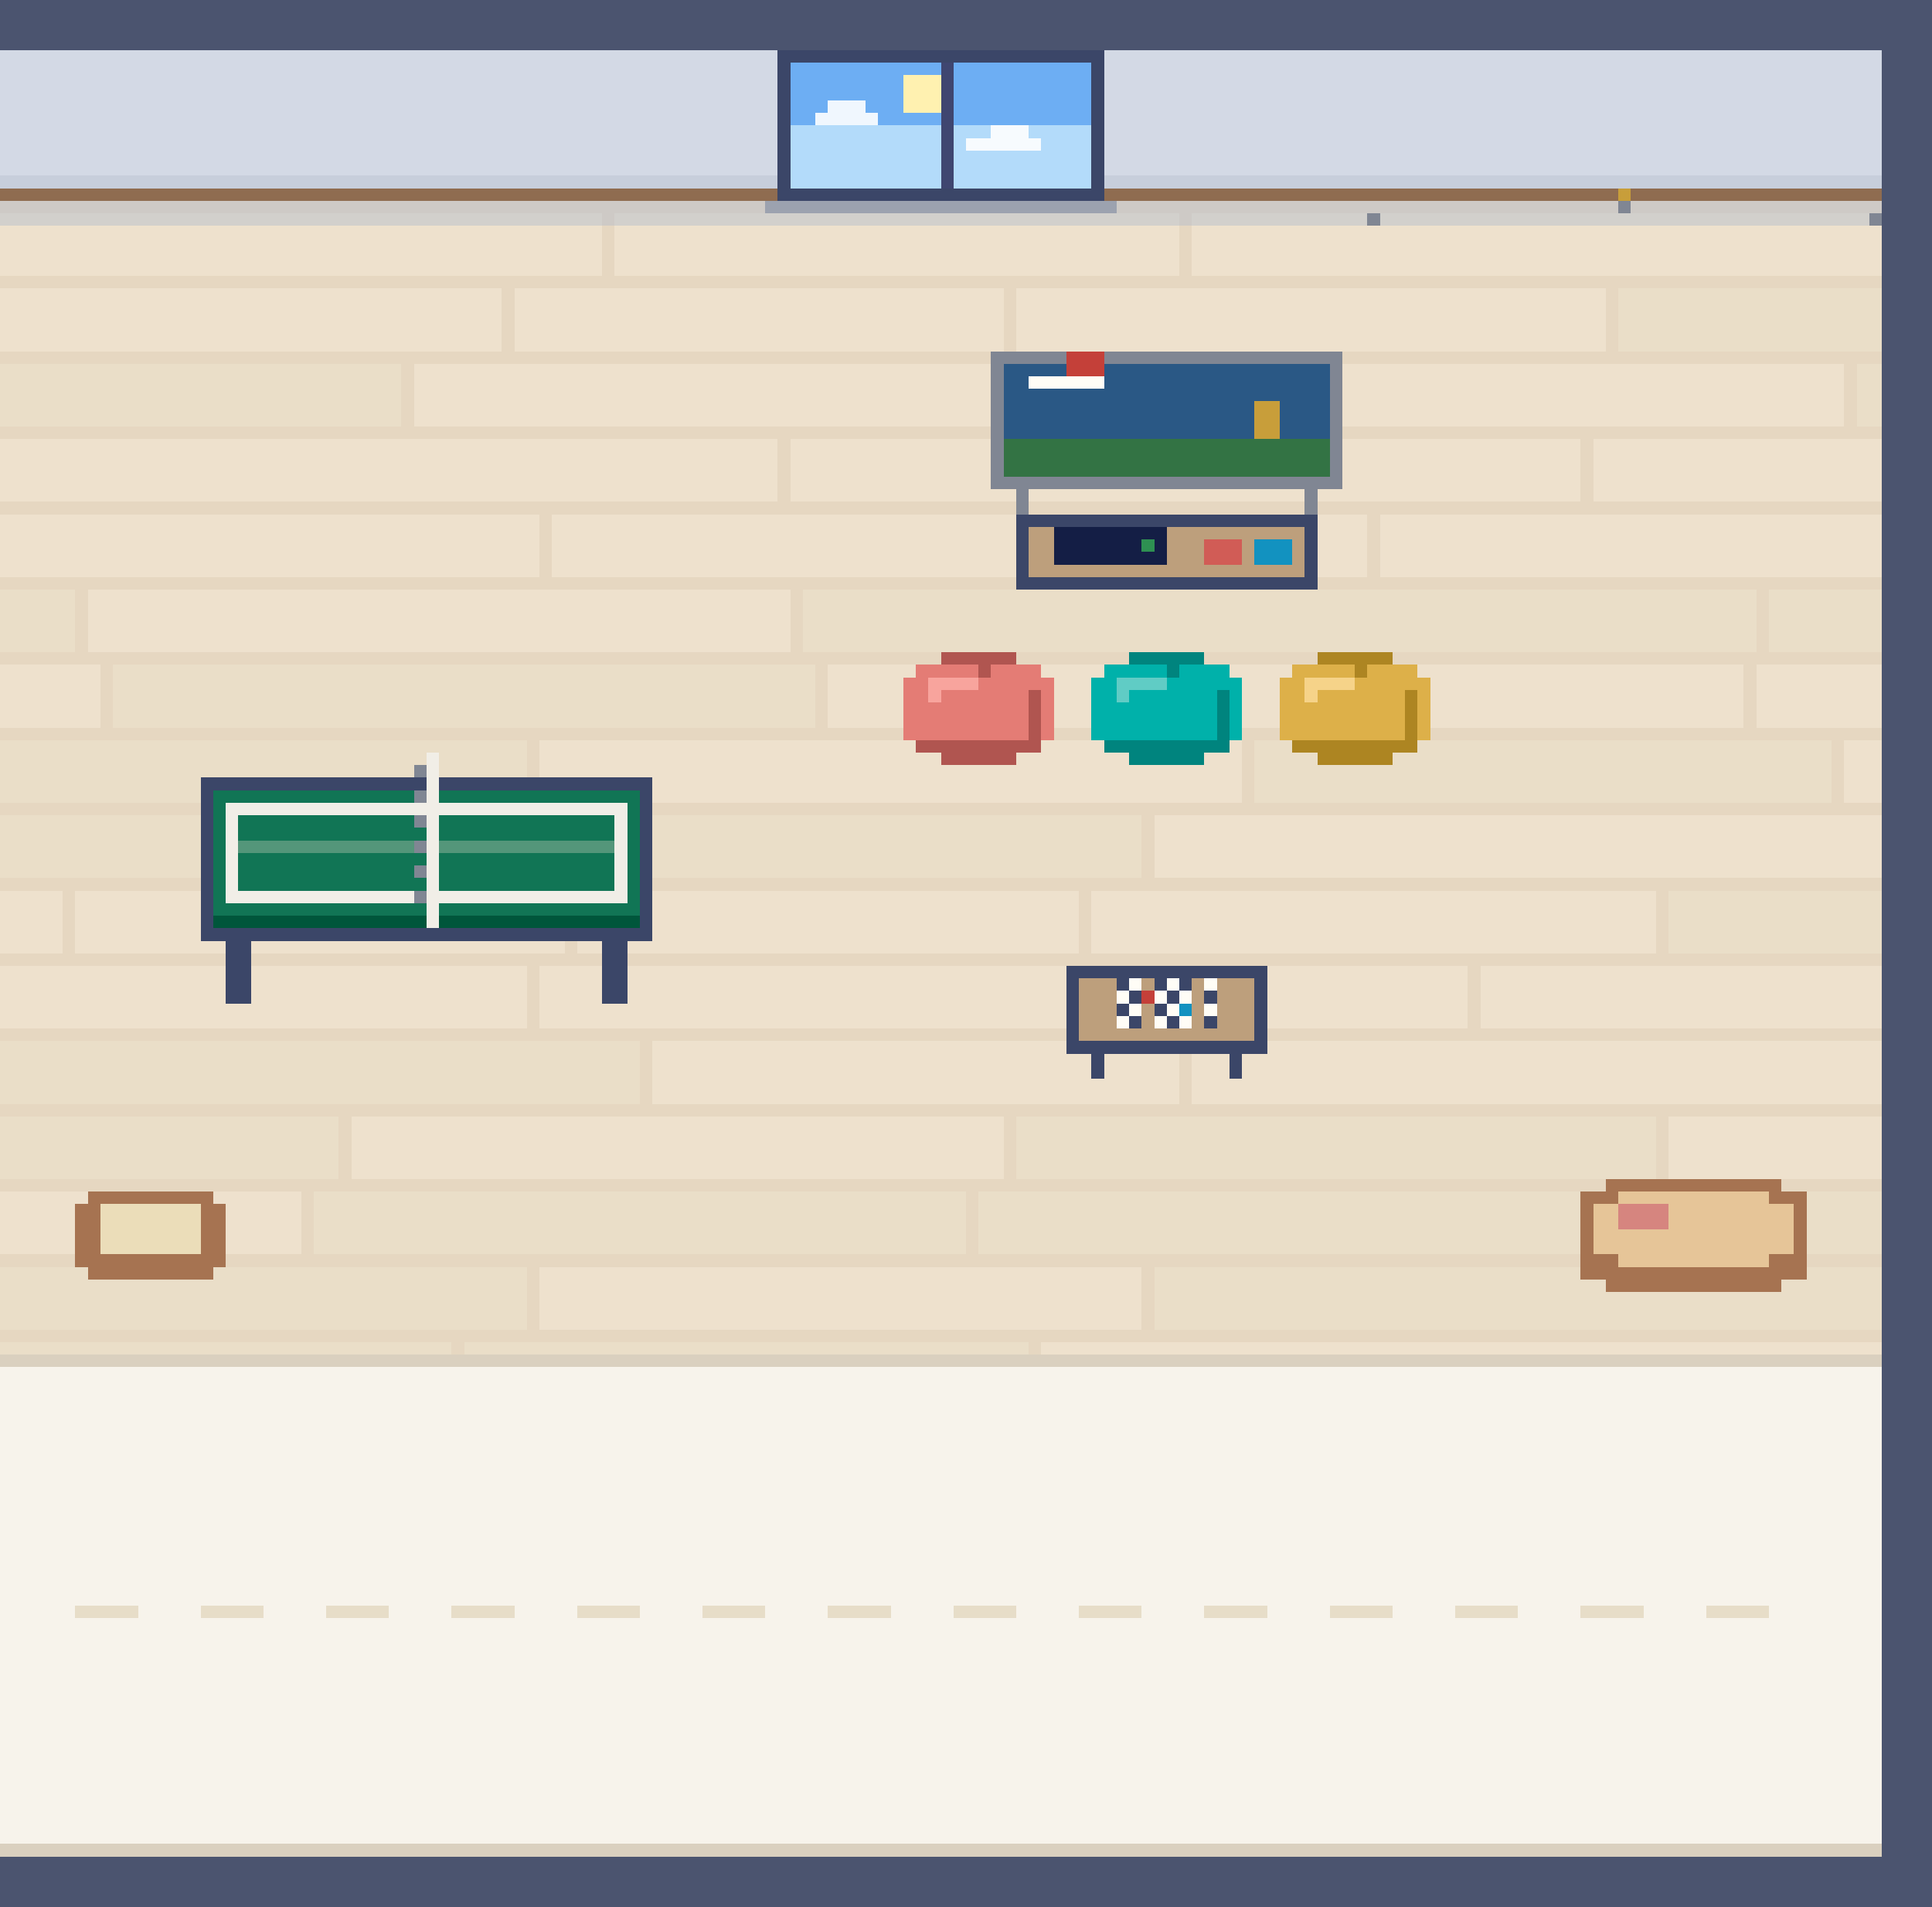
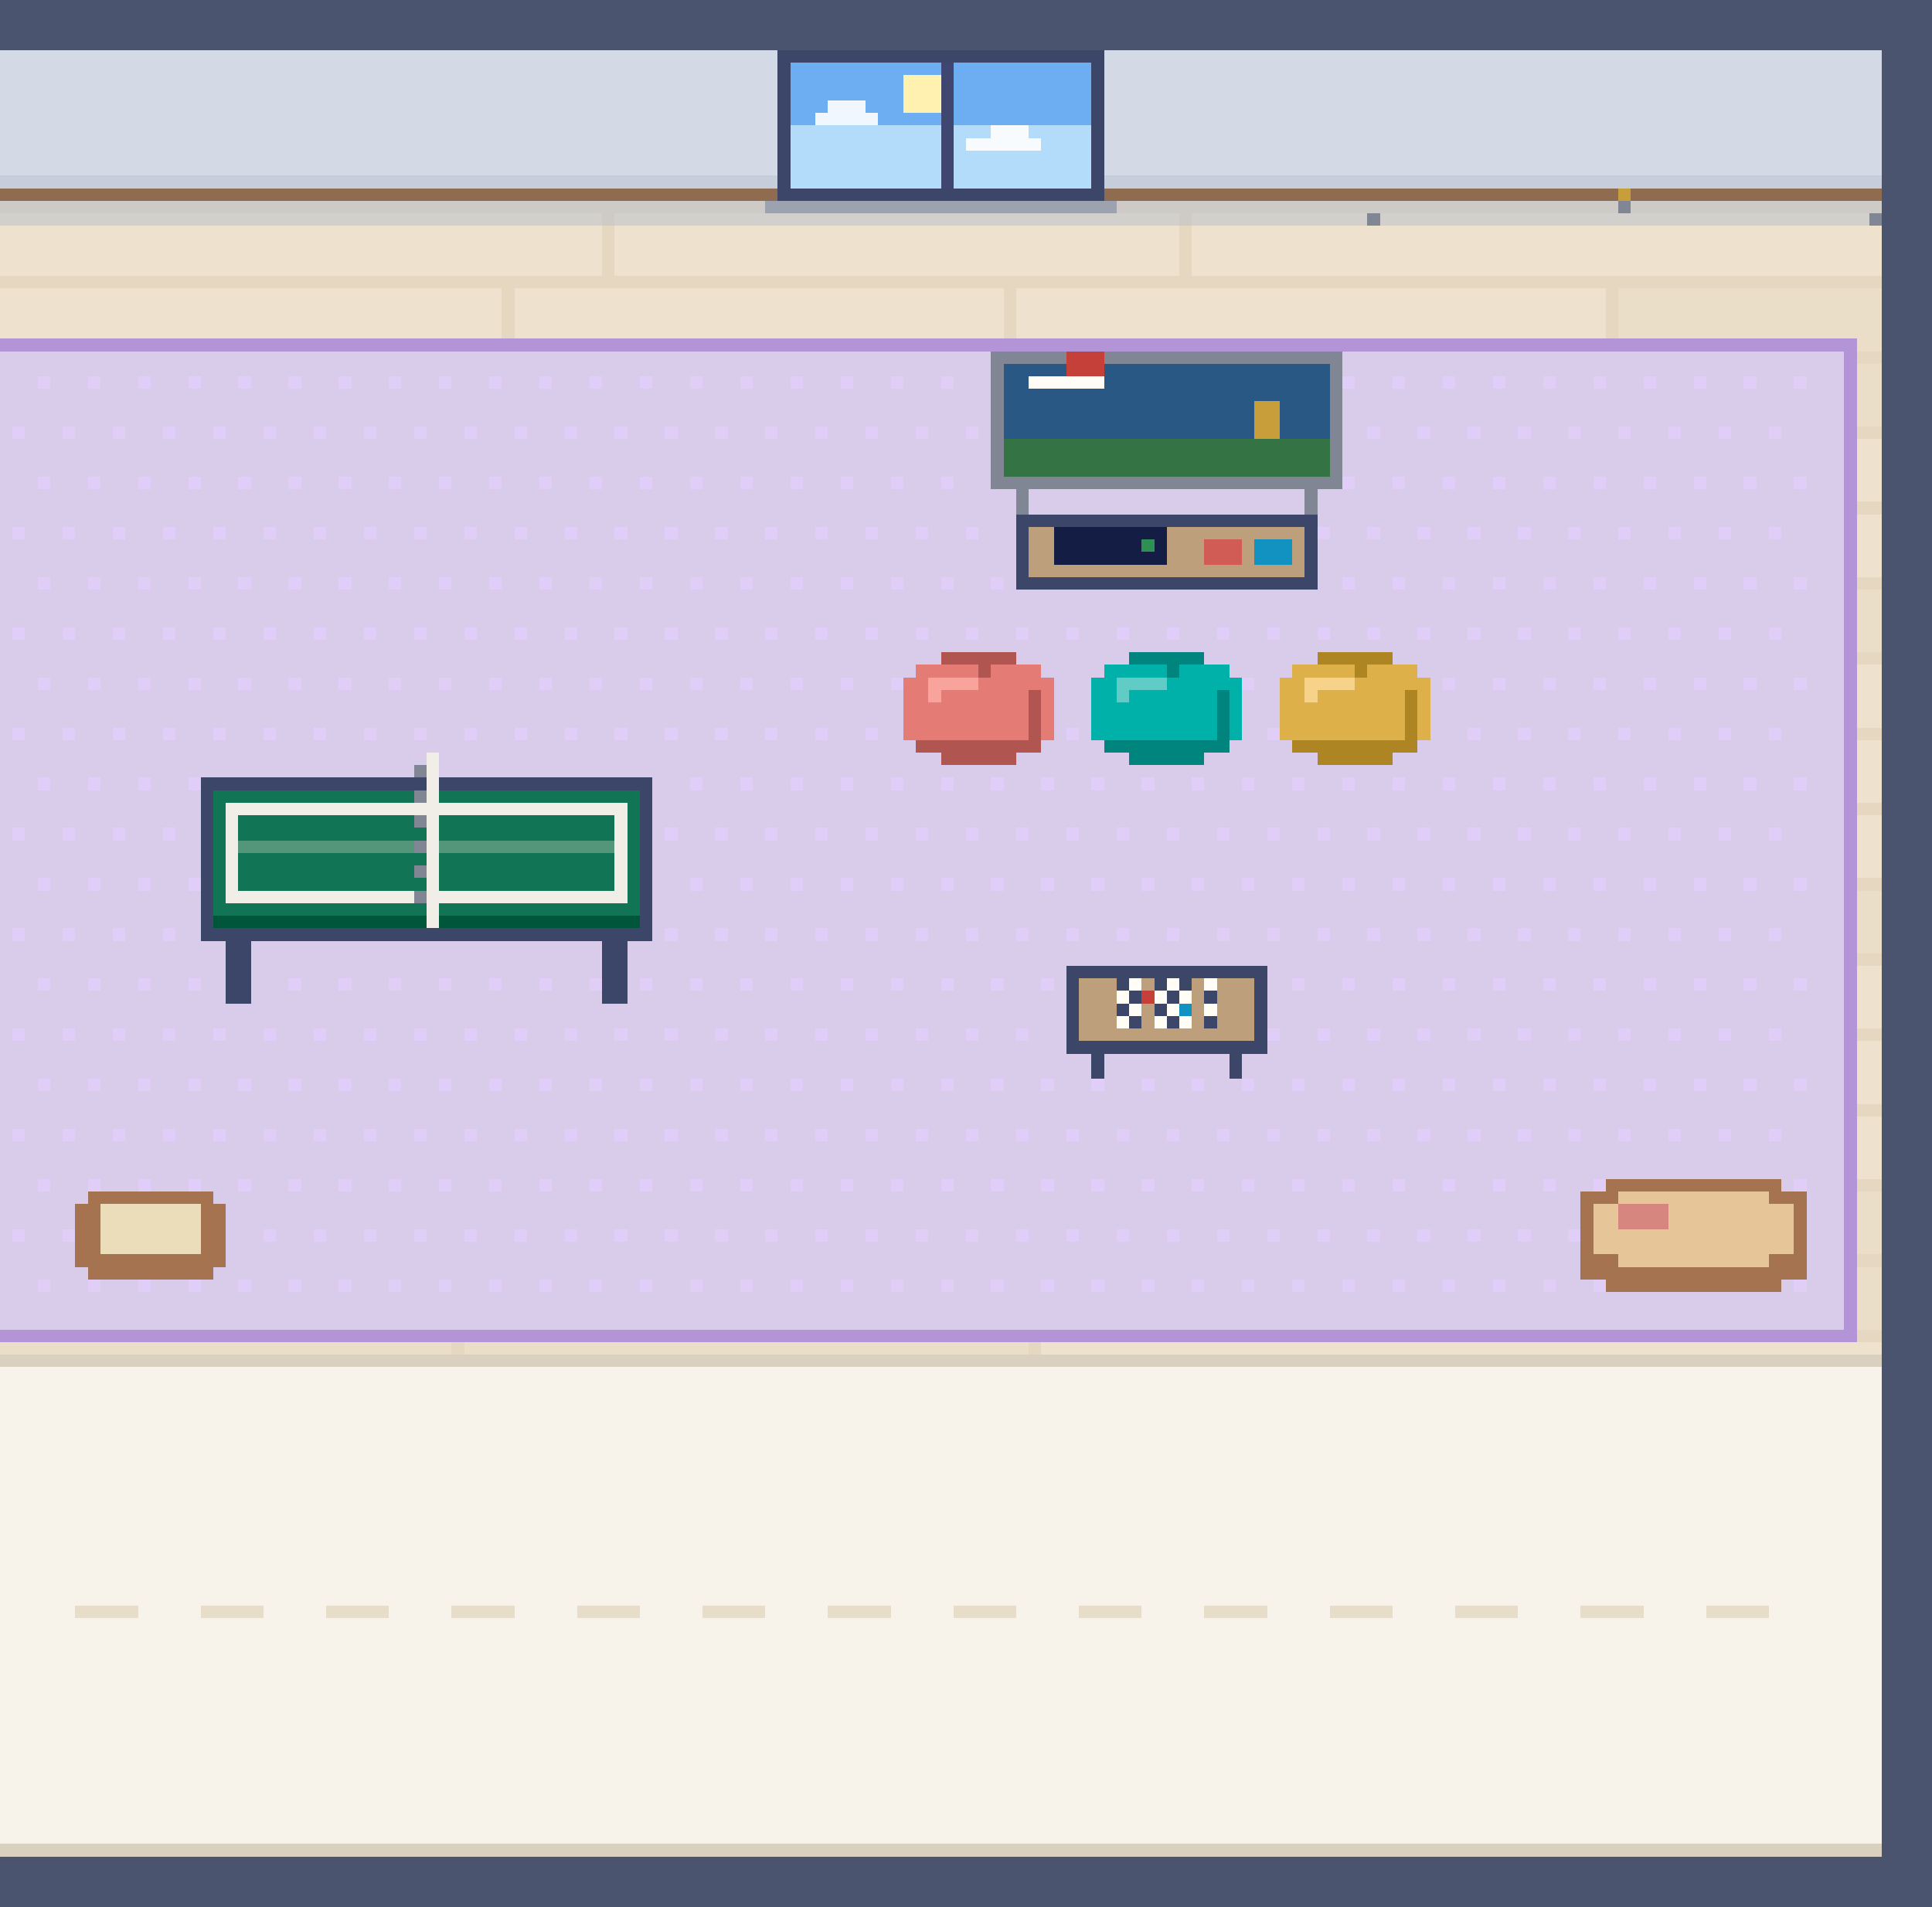
<svg xmlns="http://www.w3.org/2000/svg" viewBox="0 0 154 152" width="154" height="152" shape-rendering="crispEdges">
  <path fill="#4b546f" d="M0 0h154v4h-154zM150 4h4v144h-4zM0 148h154v4h-154z" />
  <path fill="#3b4668" d="M62 4h26v1h-26zM62 5h1v10h-1zM87 5h1v10h-1zM62 15h26v1h-26zM81 41h24v1h-24zM81 42h1v4h-1zM104 42h1v4h-1zM81 46h24v1h-24zM16 62h18v1h-18zM35 62h17v1h-17zM16 63h1v11h-1zM51 63h1v11h-1zM16 74h36v1h-36zM85 77h16v1h-16zM89 78h1v1h-1zM92 78h1v1h-1zM94 78h1v1h-1zM18 75h2v5h-2zM48 75h2v5h-2zM90 79h1v1h-1zM93 79h1v1h-1zM96 79h1v1h-1zM89 80h1v1h-1zM92 80h1v1h-1zM90 81h1v1h-1zM93 81h1v1h-1zM96 81h1v1h-1zM85 78h1v5h-1zM100 78h1v5h-1zM85 83h16v1h-16zM87 84h1v2h-1zM98 84h1v2h-1z" />
  <path fill="#6daef3" d="M63 5h12v1h-12zM63 6h9v2h-9zM63 8h3v1h-3zM69 8h3v1h-3zM63 9h2v1h-2zM70 9h5v1h-5zM76 5h11v5h-11z" />
  <path fill="#f0f7fe" d="M66 8h3v1h-3zM65 9h5v1h-5z" />
  <path fill="#fff1b0" d="M72 6h3v3h-3z" />
  <path fill="#b3dbfa" d="M76 10h3v1h-3zM82 10h5v1h-5zM76 11h1v1h-1zM83 11h4v1h-4zM63 10h12v5h-12zM76 12h11v3h-11z" />
  <path fill="#f7fbfe" d="M79 10h3v1h-3zM77 11h6v1h-6z" />
  <path fill="#d3d9e5" d="M0 4h62v10h-62zM88 4h62v10h-62z" />
  <path fill="#c7cedb" d="M0 14h62v1h-62zM88 14h62v1h-62z" />
  <path fill="#3f4670" d="M75 5h1v10h-1z" />
  <path fill="#8f6c50" d="M0 15h62v1h-62zM88 15h41v1h-41zM130 15h20v1h-20z" />
  <path fill="#c89e3a" d="M129 15h1v1h-1zM100 32h2v3h-2z" />
  <path fill="#cecac6" d="M0 16h61v1h-61zM89 16h40v1h-40zM130 16h20v1h-20zM48 17h1v1h-1zM94 17h1v1h-1z" />
  <path fill="#9ca2af" d="M61 16h28v1h-28z" />
  <path fill="#808693" d="M129 16h1v1h-1zM109 17h1v1h-1zM149 17h1v1h-1zM79 28h6v1h-6zM88 28h19v1h-19zM79 29h1v9h-1zM106 29h1v9h-1zM79 38h28v1h-28zM81 39h1v2h-1zM104 39h1v2h-1zM33 61h1v1h-1zM33 63h1v1h-1zM33 65h1v1h-1zM33 67h1v1h-1zM33 69h1v1h-1zM33 71h1v1h-1z" />
  <path fill="#d2d0cc" d="M0 17h48v1h-48zM49 17h45v1h-45zM95 17h14v1h-14zM110 17h39v1h-39z" />
-   <path fill="#eee1cd" d="M0 18h48v4h-48zM49 18h45v4h-45zM95 18h55v4h-55zM0 23h40v5h-40zM41 23h39v5h-39zM81 23h47v5h-47zM33 29h46v5h-46zM107 29h40v5h-40zM63 35h16v4h-16zM107 35h19v4h-19zM0 35h62v5h-62zM63 39h18v1h-18zM82 39h22v1h-22zM105 39h21v1h-21zM127 35h23v5h-23zM0 41h43v5h-43zM44 41h37v5h-37zM105 41h4v5h-4zM110 41h40v5h-40zM7 47h56v5h-56zM66 53h7v1h-7zM83 53h5v1h-5zM98 53h5v1h-5zM113 53h26v1h-26zM0 53h8v5h-8zM66 54h6v4h-6zM84 54h3v4h-3zM99 54h3v4h-3zM114 54h25v4h-25zM140 53h10v5h-10zM43 59h30v1h-30zM83 59h5v1h-5zM98 59h1v1h-1zM43 60h32v1h-32zM81 60h9v1h-9zM96 60h3v1h-3zM43 61h56v1h-56zM52 62h47v2h-47zM147 59h3v5h-3zM92 65h58v5h-58zM6 71h10v4h-10zM52 71h34v4h-34zM0 71h5v5h-5zM6 75h12v1h-12zM20 75h25v1h-25zM46 75h2v1h-2zM50 75h36v1h-36zM87 71h45v5h-45zM0 77h18v3h-18zM20 77h22v3h-22zM43 77h5v3h-5zM50 77h35v3h-35zM0 80h42v2h-42zM43 80h42v2h-42zM101 77h16v5h-16zM118 77h32v5h-32zM52 83h33v1h-33zM101 83h49v1h-49zM52 84h35v2h-35zM88 84h6v2h-6zM95 84h3v2h-3zM99 84h51v2h-51zM52 86h42v2h-42zM95 86h55v2h-55zM28 89h52v5h-52zM133 89h17v5h-17zM0 95h7v1h-7zM17 95h7v1h-7zM0 96h6v4h-6zM18 96h6v4h-6zM43 101h48v5h-48zM83 107h67v1h-67z" />
-   <path fill="#e6d7c1" d="M48 18h1v4h-1zM94 18h1v4h-1zM0 22h150v1h-150zM40 23h1v5h-1zM80 23h1v5h-1zM128 23h1v5h-1zM0 28h79v1h-79zM107 28h43v1h-43zM32 29h1v5h-1zM147 29h1v5h-1zM0 34h79v1h-79zM107 34h43v1h-43zM62 35h1v5h-1zM126 35h1v5h-1zM0 40h81v1h-81zM82 40h22v1h-22zM105 40h45v1h-45zM43 41h1v5h-1zM109 41h1v5h-1zM0 46h81v1h-81zM105 46h45v1h-45zM6 47h1v5h-1zM63 47h1v5h-1zM140 47h1v5h-1zM0 52h75v1h-75zM81 52h9v1h-9zM96 52h9v1h-9zM111 52h39v1h-39zM8 53h1v5h-1zM65 53h1v5h-1zM139 53h1v5h-1zM0 58h72v1h-72zM84 58h3v1h-3zM99 58h3v1h-3zM114 58h36v1h-36zM42 59h1v3h-1zM99 59h1v5h-1zM146 59h1v5h-1zM0 64h16v1h-16zM52 64h98v1h-98zM91 65h1v5h-1zM0 70h16v1h-16zM52 70h98v1h-98zM5 71h1v5h-1zM45 75h1v1h-1zM86 71h1v5h-1zM132 71h1v5h-1zM0 76h18v1h-18zM20 76h28v1h-28zM50 76h100v1h-100zM42 77h1v5h-1zM117 77h1v5h-1zM0 82h85v1h-85zM101 82h49v1h-49zM51 83h1v5h-1zM94 84h1v4h-1zM0 88h150v1h-150zM27 89h1v5h-1zM80 89h1v5h-1zM132 89h1v5h-1zM0 94h128v1h-128zM142 94h8v1h-8zM24 95h1v5h-1zM77 95h1v5h-1zM0 100h6v1h-6zM18 100h108v1h-108zM144 100h6v1h-6zM42 101h1v5h-1zM91 101h1v5h-1zM0 106h150v1h-150zM36 107h1v1h-1zM82 107h1v1h-1z" />
-   <path fill="#eadec8" d="M129 23h21v5h-21zM0 29h32v5h-32zM148 29h2v5h-2zM0 47h6v5h-6zM64 47h76v5h-76zM141 47h9v5h-9zM9 53h56v5h-56zM0 59h42v1h-42zM100 59h3v1h-3zM113 59h33v1h-33zM0 60h34v1h-34zM100 60h5v1h-5zM111 60h35v1h-35zM0 61h33v1h-33zM35 60h7v2h-7zM0 62h16v2h-16zM100 61h46v3h-46zM0 65h16v5h-16zM52 65h39v5h-39zM133 71h17v5h-17zM0 83h51v5h-51zM0 89h27v5h-27zM81 89h51v5h-51zM25 95h52v5h-52zM78 95h48v5h-48zM144 95h6v5h-6zM0 101h7v1h-7zM17 101h25v1h-25zM92 101h34v1h-34zM144 101h6v1h-6zM92 102h36v1h-36zM142 102h8v1h-8zM0 102h42v4h-42zM92 103h58v3h-58zM0 107h36v1h-36zM37 107h45v1h-45z" />
+   <path fill="#eee1cd" d="M0 18h48v4h-48zM49 18h45v4h-45zM95 18h55v4h-55zM0 23h40v4h-40zM41 23h39v4h-39zM81 23h47v4h-47zM148 35h2v5h-2zM148 41h2v5h-2zM148 53h2v5h-2zM148 59h2v5h-2zM148 65h2v5h-2zM148 77h2v5h-2zM148 83h2v5h-2zM148 89h2v5h-2zM83 107h67v1h-67z" />
+   <path fill="#e6d7c1" d="M48 18h1v4h-1zM94 18h1v4h-1zM0 22h150v1h-150zM40 23h1v4h-1zM80 23h1v4h-1zM128 23h1v4h-1zM148 28h2v1h-2zM148 34h2v1h-2zM148 40h2v1h-2zM148 46h2v1h-2zM148 52h2v1h-2zM148 58h2v1h-2zM148 64h2v1h-2zM148 70h2v1h-2zM148 76h2v1h-2zM148 82h2v1h-2zM148 88h2v1h-2zM148 94h2v1h-2zM148 100h2v1h-2zM148 106h2v1h-2zM36 107h1v1h-1zM82 107h1v1h-1z" />
+   <path fill="#eadec8" d="M129 23h21v4h-21zM148 27h2v1h-2zM148 29h2v5h-2zM148 47h2v5h-2zM148 71h2v5h-2zM148 95h2v5h-2zM148 101h2v5h-2zM0 107h36v1h-36zM37 107h45v1h-45z" />
+   <path fill="#b395d7" d="M0 27h148v1h-148zM147 28h1v78h-1zM0 106h148v1h-148z" />
+   <path fill="#d9cceb" d="M0 28h79v2h-79zM107 28h40v2h-40zM0 30h3v1h-3zM4 30h3v1h-3zM8 30h3v1h-3zM12 30h3v1h-3zM16 30h3v1h-3zM20 30h3v1h-3zM24 30h3v1h-3zM28 30h3v1h-3zM32 30h3v1h-3zM36 30h3v1h-3zM40 30h3v1h-3zM44 30h3v1h-3zM48 30h3v1h-3zM52 30h3v1h-3zM56 30h3v1h-3zM60 30h3v1h-3zM64 30h3v1h-3zM68 30h3v1h-3zM72 30h3v1h-3zM76 30h3v1h-3zM108 30h3v1h-3zM112 30h3v1h-3zM116 30h3v1h-3zM120 30h3v1h-3zM124 30h3v1h-3zM128 30h3v1h-3zM132 30h3v1h-3zM136 30h3v1h-3zM140 30h3v1h-3zM144 30h3v1h-3zM0 31h79v3h-79zM107 31h40v3h-40zM0 34h1v1h-1zM2 34h3v1h-3zM6 34h3v1h-3zM10 34h3v1h-3zM14 34h3v1h-3zM18 34h3v1h-3zM22 34h3v1h-3zM26 34h3v1h-3zM30 34h3v1h-3zM34 34h3v1h-3zM38 34h3v1h-3zM42 34h3v1h-3zM46 34h3v1h-3zM50 34h3v1h-3zM54 34h3v1h-3zM58 34h3v1h-3zM62 34h3v1h-3zM66 34h3v1h-3zM70 34h3v1h-3zM74 34h3v1h-3zM78 34h1v1h-1zM107 34h2v1h-2zM110 34h3v1h-3zM114 34h3v1h-3zM118 34h3v1h-3zM122 34h3v1h-3zM126 34h3v1h-3zM130 34h3v1h-3zM134 34h3v1h-3zM138 34h3v1h-3zM142 34h5v1h-5zM0 35h79v3h-79zM107 35h40v3h-40zM0 38h3v1h-3zM4 38h3v1h-3zM8 38h3v1h-3zM12 38h3v1h-3zM16 38h3v1h-3zM20 38h3v1h-3zM24 38h3v1h-3zM28 38h3v1h-3zM32 38h3v1h-3zM36 38h3v1h-3zM40 38h3v1h-3zM44 38h3v1h-3zM48 38h3v1h-3zM52 38h3v1h-3zM56 38h3v1h-3zM60 38h3v1h-3zM64 38h3v1h-3zM68 38h3v1h-3zM72 38h3v1h-3zM76 38h3v1h-3zM108 38h3v1h-3zM112 38h3v1h-3zM116 38h3v1h-3zM120 38h3v1h-3zM124 38h3v1h-3zM128 38h3v1h-3zM132 38h3v1h-3zM136 38h3v1h-3zM140 38h3v1h-3zM144 38h3v1h-3zM82 39h22v2h-22zM0 39h81v3h-81zM105 39h42v3h-42zM0 42h1v1h-1zM2 42h3v1h-3zM6 42h3v1h-3zM10 42h3v1h-3zM14 42h3v1h-3zM18 42h3v1h-3zM22 42h3v1h-3zM26 42h3v1h-3zM30 42h3v1h-3zM34 42h3v1h-3zM38 42h3v1h-3zM42 42h3v1h-3zM46 42h3v1h-3zM50 42h3v1h-3zM54 42h3v1h-3zM58 42h3v1h-3zM62 42h3v1h-3zM66 42h3v1h-3zM70 42h3v1h-3zM74 42h3v1h-3zM78 42h3v1h-3zM106 42h3v1h-3zM110 42h3v1h-3zM114 42h3v1h-3zM118 42h3v1h-3zM122 42h3v1h-3zM126 42h3v1h-3zM130 42h3v1h-3zM134 42h3v1h-3zM138 42h3v1h-3zM142 42h5v1h-5zM0 43h81v3h-81zM105 43h42v3h-42zM0 46h3v1h-3zM4 46h3v1h-3zM8 46h3v1h-3zM12 46h3v1h-3zM16 46h3v1h-3zM20 46h3v1h-3zM24 46h3v1h-3zM28 46h3v1h-3zM32 46h3v1h-3zM36 46h3v1h-3zM40 46h3v1h-3zM44 46h3v1h-3zM48 46h3v1h-3zM52 46h3v1h-3zM56 46h3v1h-3zM60 46h3v1h-3zM64 46h3v1h-3zM68 46h3v1h-3zM72 46h3v1h-3zM76 46h3v1h-3zM80 46h1v1h-1zM105 46h2v1h-2zM108 46h3v1h-3zM112 46h3v1h-3zM116 46h3v1h-3zM120 46h3v1h-3zM124 46h3v1h-3zM128 46h3v1h-3zM132 46h3v1h-3zM136 46h3v1h-3zM140 46h3v1h-3zM144 46h3v1h-3zM0 47h147v3h-147zM0 50h1v1h-1zM2 50h3v1h-3zM6 50h3v1h-3zM10 50h3v1h-3zM14 50h3v1h-3zM18 50h3v1h-3zM22 50h3v1h-3zM26 50h3v1h-3zM30 50h3v1h-3zM34 50h3v1h-3zM38 50h3v1h-3zM42 50h3v1h-3zM46 50h3v1h-3zM50 50h3v1h-3zM54 50h3v1h-3zM58 50h3v1h-3zM62 50h3v1h-3zM66 50h3v1h-3zM70 50h3v1h-3zM74 50h3v1h-3zM78 50h3v1h-3zM82 50h3v1h-3zM86 50h3v1h-3zM90 50h3v1h-3zM94 50h3v1h-3zM98 50h3v1h-3zM102 50h3v1h-3zM106 50h3v1h-3zM110 50h3v1h-3zM114 50h3v1h-3zM118 50h3v1h-3zM122 50h3v1h-3zM126 50h3v1h-3zM130 50h3v1h-3zM134 50h3v1h-3zM138 50h3v1h-3zM142 50h5v1h-5zM0 51h147v1h-147zM0 52h75v1h-75zM81 52h9v1h-9zM96 52h9v1h-9zM111 52h36v1h-36zM0 53h73v1h-73zM83 53h5v1h-5zM98 53h5v1h-5zM113 53h34v1h-34zM0 54h3v1h-3zM4 54h3v1h-3zM8 54h3v1h-3zM12 54h3v1h-3zM16 54h3v1h-3zM20 54h3v1h-3zM24 54h3v1h-3zM28 54h3v1h-3zM32 54h3v1h-3zM36 54h3v1h-3zM40 54h3v1h-3zM44 54h3v1h-3zM48 54h3v1h-3zM52 54h3v1h-3zM56 54h3v1h-3zM60 54h3v1h-3zM64 54h3v1h-3zM68 54h3v1h-3zM100 54h2v1h-2zM114 54h1v1h-1zM116 54h3v1h-3zM120 54h3v1h-3zM124 54h3v1h-3zM128 54h3v1h-3zM132 54h3v1h-3zM136 54h3v1h-3zM140 54h3v1h-3zM144 54h3v1h-3zM0 55h72v3h-72zM84 54h3v4h-3zM99 55h3v3h-3zM114 55h33v3h-33zM0 58h1v1h-1zM2 58h3v1h-3zM6 58h3v1h-3zM10 58h3v1h-3zM14 58h3v1h-3zM18 58h3v1h-3zM22 58h3v1h-3zM26 58h3v1h-3zM30 58h3v1h-3zM34 58h3v1h-3zM38 58h3v1h-3zM42 58h3v1h-3zM46 58h3v1h-3zM50 58h3v1h-3zM54 58h3v1h-3zM58 58h3v1h-3zM62 58h3v1h-3zM66 58h3v1h-3zM70 58h2v1h-2zM84 58h1v1h-1zM86 58h1v1h-1zM99 58h2v1h-2zM114 58h3v1h-3zM118 58h3v1h-3zM122 58h3v1h-3zM126 58h3v1h-3zM130 58h3v1h-3zM134 58h3v1h-3zM138 58h3v1h-3zM142 58h5v1h-5zM0 59h73v1h-73zM83 59h5v1h-5zM98 59h5v1h-5zM113 59h34v1h-34zM0 60h34v1h-34zM35 60h40v1h-40zM81 60h9v1h-9zM96 60h9v1h-9zM111 60h36v1h-36zM0 61h33v1h-33zM35 61h112v1h-112zM0 62h3v1h-3zM4 62h3v1h-3zM8 62h3v1h-3zM12 62h3v1h-3zM52 62h3v1h-3zM56 62h3v1h-3zM60 62h3v1h-3zM64 62h3v1h-3zM68 62h3v1h-3zM72 62h3v1h-3zM76 62h3v1h-3zM80 62h3v1h-3zM84 62h3v1h-3zM88 62h3v1h-3zM92 62h3v1h-3zM96 62h3v1h-3zM100 62h3v1h-3zM104 62h3v1h-3zM108 62h3v1h-3zM112 62h3v1h-3zM116 62h3v1h-3zM120 62h3v1h-3zM124 62h3v1h-3zM128 62h3v1h-3zM132 62h3v1h-3zM136 62h3v1h-3zM140 62h3v1h-3zM144 62h3v1h-3zM0 63h16v3h-16zM52 63h95v3h-95zM0 66h1v1h-1zM2 66h3v1h-3zM6 66h3v1h-3zM10 66h3v1h-3zM14 66h2v1h-2zM52 66h1v1h-1zM54 66h3v1h-3zM58 66h3v1h-3zM62 66h3v1h-3zM66 66h3v1h-3zM70 66h3v1h-3zM74 66h3v1h-3zM78 66h3v1h-3zM82 66h3v1h-3zM86 66h3v1h-3zM90 66h3v1h-3zM94 66h3v1h-3zM98 66h3v1h-3zM102 66h3v1h-3zM106 66h3v1h-3zM110 66h3v1h-3zM114 66h3v1h-3zM118 66h3v1h-3zM122 66h3v1h-3zM126 66h3v1h-3zM130 66h3v1h-3zM134 66h3v1h-3zM138 66h3v1h-3zM142 66h5v1h-5zM0 67h16v3h-16zM52 67h95v3h-95zM0 70h3v1h-3zM4 70h3v1h-3zM8 70h3v1h-3zM12 70h3v1h-3zM52 70h3v1h-3zM56 70h3v1h-3zM60 70h3v1h-3zM64 70h3v1h-3zM68 70h3v1h-3zM72 70h3v1h-3zM76 70h3v1h-3zM80 70h3v1h-3zM84 70h3v1h-3zM88 70h3v1h-3zM92 70h3v1h-3zM96 70h3v1h-3zM100 70h3v1h-3zM104 70h3v1h-3zM108 70h3v1h-3zM112 70h3v1h-3zM116 70h3v1h-3zM120 70h3v1h-3zM124 70h3v1h-3zM128 70h3v1h-3zM132 70h3v1h-3zM136 70h3v1h-3zM140 70h3v1h-3zM144 70h3v1h-3zM0 71h16v3h-16zM52 71h95v3h-95zM0 74h1v1h-1zM2 74h3v1h-3zM6 74h3v1h-3zM10 74h3v1h-3zM14 74h2v1h-2zM52 74h1v1h-1zM54 74h3v1h-3zM58 74h3v1h-3zM62 74h3v1h-3zM66 74h3v1h-3zM70 74h3v1h-3zM74 74h3v1h-3zM78 74h3v1h-3zM82 74h3v1h-3zM86 74h3v1h-3zM90 74h3v1h-3zM94 74h3v1h-3zM98 74h3v1h-3zM102 74h3v1h-3zM106 74h3v1h-3zM110 74h3v1h-3zM114 74h3v1h-3zM118 74h3v1h-3zM122 74h3v1h-3zM126 74h3v1h-3zM130 74h3v1h-3zM134 74h3v1h-3zM138 74h3v1h-3zM142 74h5v1h-5zM50 75h97v2h-97zM0 75h18v3h-18zM20 75h28v3h-28zM50 77h35v1h-35zM101 77h46v1h-46zM0 78h3v1h-3zM4 78h3v1h-3zM8 78h3v1h-3zM12 78h3v1h-3zM16 78h2v1h-2zM20 78h3v1h-3zM24 78h3v1h-3zM28 78h3v1h-3zM32 78h3v1h-3zM36 78h3v1h-3zM40 78h3v1h-3zM44 78h3v1h-3zM50 78h1v1h-1zM52 78h3v1h-3zM56 78h3v1h-3zM60 78h3v1h-3zM64 78h3v1h-3zM68 78h3v1h-3zM72 78h3v1h-3zM76 78h3v1h-3zM80 78h3v1h-3zM84 78h1v1h-1zM101 78h2v1h-2zM104 78h3v1h-3zM108 78h3v1h-3zM112 78h3v1h-3zM116 78h3v1h-3zM120 78h3v1h-3zM124 78h3v1h-3zM128 78h3v1h-3zM132 78h3v1h-3zM136 78h3v1h-3zM140 78h3v1h-3zM144 78h3v1h-3zM0 79h18v1h-18zM20 79h28v1h-28zM50 79h35v1h-35zM0 80h85v2h-85zM101 79h46v3h-46zM0 82h1v1h-1zM2 82h3v1h-3zM6 82h3v1h-3zM10 82h3v1h-3zM14 82h3v1h-3zM18 82h3v1h-3zM22 82h3v1h-3zM26 82h3v1h-3zM30 82h3v1h-3zM34 82h3v1h-3zM38 82h3v1h-3zM42 82h3v1h-3zM46 82h3v1h-3zM50 82h3v1h-3zM54 82h3v1h-3zM58 82h3v1h-3zM62 82h3v1h-3zM66 82h3v1h-3zM70 82h3v1h-3zM74 82h3v1h-3zM78 82h3v1h-3zM82 82h3v1h-3zM102 82h3v1h-3zM106 82h3v1h-3zM110 82h3v1h-3zM114 82h3v1h-3zM118 82h3v1h-3zM122 82h3v1h-3zM126 82h3v1h-3zM130 82h3v1h-3zM134 82h3v1h-3zM138 82h3v1h-3zM142 82h5v1h-5zM0 83h85v1h-85zM101 83h46v1h-46zM0 84h87v2h-87zM88 84h10v2h-10zM99 84h48v2h-48zM0 86h3v1h-3zM4 86h3v1h-3zM8 86h3v1h-3zM12 86h3v1h-3zM16 86h3v1h-3zM20 86h3v1h-3zM24 86h3v1h-3zM28 86h3v1h-3zM32 86h3v1h-3zM36 86h3v1h-3zM40 86h3v1h-3zM44 86h3v1h-3zM48 86h3v1h-3zM52 86h3v1h-3zM56 86h3v1h-3zM60 86h3v1h-3zM64 86h3v1h-3zM68 86h3v1h-3zM72 86h3v1h-3zM76 86h3v1h-3zM80 86h3v1h-3zM84 86h3v1h-3zM88 86h3v1h-3zM92 86h3v1h-3zM96 86h3v1h-3zM100 86h3v1h-3zM104 86h3v1h-3zM108 86h3v1h-3zM112 86h3v1h-3zM116 86h3v1h-3zM120 86h3v1h-3zM124 86h3v1h-3zM128 86h3v1h-3zM132 86h3v1h-3zM136 86h3v1h-3zM140 86h3v1h-3zM144 86h3v1h-3zM0 87h147v3h-147zM0 90h1v1h-1zM2 90h3v1h-3zM6 90h3v1h-3zM10 90h3v1h-3zM14 90h3v1h-3zM18 90h3v1h-3zM22 90h3v1h-3zM26 90h3v1h-3zM30 90h3v1h-3zM34 90h3v1h-3zM38 90h3v1h-3zM42 90h3v1h-3zM46 90h3v1h-3zM50 90h3v1h-3zM54 90h3v1h-3zM58 90h3v1h-3zM62 90h3v1h-3zM66 90h3v1h-3zM70 90h3v1h-3zM74 90h3v1h-3zM78 90h3v1h-3zM82 90h3v1h-3zM86 90h3v1h-3zM90 90h3v1h-3zM94 90h3v1h-3zM98 90h3v1h-3zM102 90h3v1h-3zM106 90h3v1h-3zM110 90h3v1h-3zM114 90h3v1h-3zM118 90h3v1h-3zM122 90h3v1h-3zM126 90h3v1h-3zM130 90h3v1h-3zM134 90h3v1h-3zM138 90h3v1h-3zM142 90h5v1h-5zM0 91h147v3h-147zM0 94h3v1h-3zM4 94h3v1h-3zM8 94h3v1h-3zM12 94h3v1h-3zM16 94h3v1h-3zM20 94h3v1h-3zM24 94h3v1h-3zM28 94h3v1h-3zM32 94h3v1h-3zM36 94h3v1h-3zM40 94h3v1h-3zM44 94h3v1h-3zM48 94h3v1h-3zM52 94h3v1h-3zM56 94h3v1h-3zM60 94h3v1h-3zM64 94h3v1h-3zM68 94h3v1h-3zM72 94h3v1h-3zM76 94h3v1h-3zM80 94h3v1h-3zM84 94h3v1h-3zM88 94h3v1h-3zM92 94h3v1h-3zM96 94h3v1h-3zM100 94h3v1h-3zM104 94h3v1h-3zM108 94h3v1h-3zM112 94h3v1h-3zM116 94h3v1h-3zM120 94h3v1h-3zM124 94h3v1h-3zM142 94h1v1h-1zM0 95h7v1h-7zM17 95h109v1h-109zM0 96h6v2h-6zM18 96h108v2h-108zM0 98h1v1h-1zM2 98h3v1h-3zM18 98h3v1h-3zM22 98h3v1h-3zM26 98h3v1h-3zM30 98h3v1h-3zM34 98h3v1h-3zM38 98h3v1h-3zM42 98h3v1h-3zM46 98h3v1h-3zM50 98h3v1h-3zM54 98h3v1h-3zM58 98h3v1h-3zM62 98h3v1h-3zM66 98h3v1h-3zM70 98h3v1h-3zM74 98h3v1h-3zM78 98h3v1h-3zM82 98h3v1h-3zM86 98h3v1h-3zM90 98h3v1h-3zM94 98h3v1h-3zM98 98h3v1h-3zM102 98h3v1h-3zM106 98h3v1h-3zM110 98h3v1h-3zM114 98h3v1h-3zM118 98h3v1h-3zM122 98h3v1h-3zM0 99h6v2h-6zM18 99h108v2h-108zM0 101h7v1h-7zM17 101h109v1h-109zM0 102h3v1h-3zM4 102h3v1h-3zM8 102h3v1h-3zM12 102h3v1h-3zM16 102h3v1h-3zM20 102h3v1h-3zM24 102h3v1h-3zM28 102h3v1h-3zM32 102h3v1h-3zM36 102h3v1h-3zM40 102h3v1h-3zM44 102h3v1h-3zM48 102h3v1h-3zM52 102h3v1h-3zM56 102h3v1h-3zM60 102h3v1h-3zM64 102h3v1h-3zM68 102h3v1h-3zM72 102h3v1h-3zM76 102h3v1h-3zM80 102h3v1h-3zM84 102h3v1h-3zM88 102h3v1h-3zM92 102h3v1h-3zM96 102h3v1h-3zM100 102h3v1h-3zM104 102h3v1h-3zM108 102h3v1h-3zM112 102h3v1h-3zM116 102h3v1h-3zM120 102h3v1h-3zM124 102h3v1h-3zM142 102h1v1h-1zM144 94h3v9h-3zM0 103h147v3h-147z" />
  <path fill="#2a5885" d="M80 29h5v1h-5zM80 30h2v1h-2zM88 29h18v2h-18zM80 31h26v1h-26zM80 32h20v3h-20zM102 32h4v3h-4z" />
  <path fill="#c44039" d="M85 28h3v2h-3zM91 79h1v1h-1z" />
+   <path fill="#e0cef8" d="M3 30h1v1h-1zM7 30h1v1h-1zM11 30h1v1h-1zM15 30h1v1h-1zM19 30h1v1h-1zM23 30h1v1h-1zM27 30h1v1h-1zM31 30h1v1h-1zM35 30h1v1h-1zM39 30h1v1h-1zM43 30h1v1h-1zM47 30h1v1h-1zM51 30h1v1h-1zM55 30h1v1h-1zM59 30h1v1h-1zM63 30h1v1h-1zM67 30h1v1h-1zM71 30h1v1h-1zM75 30h1v1h-1zM107 30h1v1h-1zM111 30h1v1h-1zM115 30h1v1h-1zM119 30h1v1h-1zM123 30h1v1h-1zM127 30h1v1h-1zM131 30h1v1h-1zM135 30h1v1h-1zM139 30h1v1h-1zM143 30h1v1h-1zM1 34h1v1h-1zM5 34h1v1h-1zM9 34h1v1h-1zM13 34h1v1h-1zM17 34h1v1h-1zM21 34h1v1h-1zM25 34h1v1h-1zM29 34h1v1h-1zM33 34h1v1h-1zM37 34h1v1h-1zM41 34h1v1h-1zM45 34h1v1h-1zM49 34h1v1h-1zM53 34h1v1h-1zM57 34h1v1h-1zM61 34h1v1h-1zM65 34h1v1h-1zM69 34h1v1h-1zM73 34h1v1h-1zM77 34h1v1h-1zM109 34h1v1h-1zM113 34h1v1h-1zM117 34h1v1h-1zM121 34h1v1h-1zM125 34h1v1h-1zM129 34h1v1h-1zM133 34h1v1h-1zM137 34h1v1h-1zM141 34h1v1h-1zM3 38h1v1h-1zM7 38h1v1h-1zM11 38h1v1h-1zM15 38h1v1h-1zM19 38h1v1h-1zM23 38h1v1h-1zM27 38h1v1h-1zM31 38h1v1h-1zM35 38h1v1h-1zM39 38h1v1h-1zM43 38h1v1h-1zM47 38h1v1h-1zM51 38h1v1h-1zM55 38h1v1h-1zM59 38h1v1h-1zM63 38h1v1h-1zM67 38h1v1h-1zM71 38h1v1h-1zM75 38h1v1h-1zM107 38h1v1h-1zM111 38h1v1h-1zM115 38h1v1h-1zM119 38h1v1h-1zM123 38h1v1h-1zM127 38h1v1h-1zM131 38h1v1h-1zM135 38h1v1h-1zM139 38h1v1h-1zM143 38h1v1h-1zM1 42h1v1h-1zM5 42h1v1h-1zM9 42h1v1h-1zM13 42h1v1h-1zM17 42h1v1h-1zM21 42h1v1h-1zM25 42h1v1h-1zM29 42h1v1h-1zM33 42h1v1h-1zM37 42h1v1h-1zM41 42h1v1h-1zM45 42h1v1h-1zM49 42h1v1h-1zM53 42h1v1h-1zM57 42h1v1h-1zM61 42h1v1h-1zM65 42h1v1h-1zM69 42h1v1h-1zM73 42h1v1h-1zM77 42h1v1h-1zM105 42h1v1h-1zM109 42h1v1h-1zM113 42h1v1h-1zM117 42h1v1h-1zM121 42h1v1h-1zM125 42h1v1h-1zM129 42h1v1h-1zM133 42h1v1h-1zM137 42h1v1h-1zM141 42h1v1h-1zM3 46h1v1h-1zM7 46h1v1h-1zM11 46h1v1h-1zM15 46h1v1h-1zM19 46h1v1h-1zM23 46h1v1h-1zM27 46h1v1h-1zM31 46h1v1h-1zM35 46h1v1h-1zM39 46h1v1h-1zM43 46h1v1h-1zM47 46h1v1h-1zM51 46h1v1h-1zM55 46h1v1h-1zM59 46h1v1h-1zM63 46h1v1h-1zM67 46h1v1h-1zM71 46h1v1h-1zM75 46h1v1h-1zM79 46h1v1h-1zM107 46h1v1h-1zM111 46h1v1h-1zM115 46h1v1h-1zM119 46h1v1h-1zM123 46h1v1h-1zM127 46h1v1h-1zM131 46h1v1h-1zM135 46h1v1h-1zM139 46h1v1h-1zM143 46h1v1h-1zM1 50h1v1h-1zM5 50h1v1h-1zM9 50h1v1h-1zM13 50h1v1h-1zM17 50h1v1h-1zM21 50h1v1h-1zM25 50h1v1h-1zM29 50h1v1h-1zM33 50h1v1h-1zM37 50h1v1h-1zM41 50h1v1h-1zM45 50h1v1h-1zM49 50h1v1h-1zM53 50h1v1h-1zM57 50h1v1h-1zM61 50h1v1h-1zM65 50h1v1h-1zM69 50h1v1h-1zM73 50h1v1h-1zM77 50h1v1h-1zM81 50h1v1h-1zM85 50h1v1h-1zM89 50h1v1h-1zM93 50h1v1h-1zM97 50h1v1h-1zM101 50h1v1h-1zM105 50h1v1h-1zM109 50h1v1h-1zM113 50h1v1h-1zM117 50h1v1h-1zM121 50h1v1h-1zM125 50h1v1h-1zM129 50h1v1h-1zM133 50h1v1h-1zM137 50h1v1h-1zM141 50h1v1h-1zM3 54h1v1h-1zM7 54h1v1h-1zM11 54h1v1h-1zM15 54h1v1h-1zM19 54h1v1h-1zM23 54h1v1h-1zM27 54h1v1h-1zM31 54h1v1h-1zM35 54h1v1h-1zM39 54h1v1h-1zM43 54h1v1h-1zM47 54h1v1h-1zM51 54h1v1h-1zM55 54h1v1h-1zM59 54h1v1h-1zM63 54h1v1h-1zM67 54h1v1h-1zM71 54h1v1h-1zM99 54h1v1h-1zM115 54h1v1h-1zM119 54h1v1h-1zM123 54h1v1h-1zM127 54h1v1h-1zM131 54h1v1h-1zM135 54h1v1h-1zM139 54h1v1h-1zM143 54h1v1h-1zM1 58h1v1h-1zM5 58h1v1h-1zM9 58h1v1h-1zM13 58h1v1h-1zM17 58h1v1h-1zM21 58h1v1h-1zM25 58h1v1h-1zM29 58h1v1h-1zM33 58h1v1h-1zM37 58h1v1h-1zM41 58h1v1h-1zM45 58h1v1h-1zM49 58h1v1h-1zM53 58h1v1h-1zM57 58h1v1h-1zM61 58h1v1h-1zM65 58h1v1h-1zM69 58h1v1h-1zM85 58h1v1h-1zM101 58h1v1h-1zM117 58h1v1h-1zM121 58h1v1h-1zM125 58h1v1h-1zM129 58h1v1h-1zM133 58h1v1h-1zM137 58h1v1h-1zM141 58h1v1h-1zM3 62h1v1h-1zM7 62h1v1h-1zM11 62h1v1h-1zM15 62h1v1h-1zM55 62h1v1h-1zM59 62h1v1h-1zM63 62h1v1h-1zM67 62h1v1h-1zM71 62h1v1h-1zM75 62h1v1h-1zM79 62h1v1h-1zM83 62h1v1h-1zM87 62h1v1h-1zM91 62h1v1h-1zM95 62h1v1h-1zM99 62h1v1h-1zM103 62h1v1h-1zM107 62h1v1h-1zM111 62h1v1h-1zM115 62h1v1h-1zM119 62h1v1h-1zM123 62h1v1h-1zM127 62h1v1h-1zM131 62h1v1h-1zM135 62h1v1h-1zM139 62h1v1h-1zM143 62h1v1h-1zM1 66h1v1h-1zM5 66h1v1h-1zM9 66h1v1h-1zM13 66h1v1h-1zM53 66h1v1h-1zM57 66h1v1h-1zM61 66h1v1h-1zM65 66h1v1h-1zM69 66h1v1h-1zM73 66h1v1h-1zM77 66h1v1h-1zM81 66h1v1h-1zM85 66h1v1h-1zM89 66h1v1h-1zM93 66h1v1h-1zM97 66h1v1h-1zM101 66h1v1h-1zM105 66h1v1h-1zM109 66h1v1h-1zM113 66h1v1h-1zM117 66h1v1h-1zM121 66h1v1h-1zM125 66h1v1h-1zM129 66h1v1h-1zM133 66h1v1h-1zM137 66h1v1h-1zM141 66h1v1h-1zM3 70h1v1h-1zM7 70h1v1h-1zM11 70h1v1h-1zM15 70h1v1h-1zM55 70h1v1h-1zM59 70h1v1h-1zM63 70h1v1h-1zM67 70h1v1h-1zM71 70h1v1h-1zM75 70h1v1h-1zM79 70h1v1h-1zM83 70h1v1h-1zM87 70h1v1h-1zM91 70h1v1h-1zM95 70h1v1h-1zM99 70h1v1h-1zM103 70h1v1h-1zM107 70h1v1h-1zM111 70h1v1h-1zM115 70h1v1h-1zM119 70h1v1h-1zM123 70h1v1h-1zM127 70h1v1h-1zM131 70h1v1h-1zM135 70h1v1h-1zM139 70h1v1h-1zM143 70h1v1h-1zM1 74h1v1h-1zM5 74h1v1h-1zM9 74h1v1h-1zM13 74h1v1h-1zM53 74h1v1h-1zM57 74h1v1h-1zM61 74h1v1h-1zM65 74h1v1h-1zM69 74h1v1h-1zM73 74h1v1h-1zM77 74h1v1h-1zM81 74h1v1h-1zM85 74h1v1h-1zM89 74h1v1h-1zM93 74h1v1h-1zM97 74h1v1h-1zM101 74h1v1h-1zM105 74h1v1h-1zM109 74h1v1h-1zM113 74h1v1h-1zM117 74h1v1h-1zM121 74h1v1h-1zM125 74h1v1h-1zM129 74h1v1h-1zM133 74h1v1h-1zM137 74h1v1h-1zM141 74h1v1h-1zM3 78h1v1h-1zM7 78h1v1h-1zM11 78h1v1h-1zM15 78h1v1h-1zM23 78h1v1h-1zM27 78h1v1h-1zM31 78h1v1h-1zM35 78h1v1h-1zM39 78h1v1h-1zM43 78h1v1h-1zM47 78h1v1h-1zM51 78h1v1h-1zM55 78h1v1h-1zM59 78h1v1h-1zM63 78h1v1h-1zM67 78h1v1h-1zM71 78h1v1h-1zM75 78h1v1h-1zM79 78h1v1h-1zM83 78h1v1h-1zM103 78h1v1h-1zM107 78h1v1h-1zM111 78h1v1h-1zM115 78h1v1h-1zM119 78h1v1h-1zM123 78h1v1h-1zM127 78h1v1h-1zM131 78h1v1h-1zM135 78h1v1h-1zM139 78h1v1h-1zM143 78h1v1h-1zM1 82h1v1h-1zM5 82h1v1h-1zM9 82h1v1h-1zM13 82h1v1h-1zM17 82h1v1h-1zM21 82h1v1h-1zM25 82h1v1h-1zM29 82h1v1h-1zM33 82h1v1h-1zM37 82h1v1h-1zM41 82h1v1h-1zM45 82h1v1h-1zM49 82h1v1h-1zM53 82h1v1h-1zM57 82h1v1h-1zM61 82h1v1h-1zM65 82h1v1h-1zM69 82h1v1h-1zM73 82h1v1h-1zM77 82h1v1h-1zM81 82h1v1h-1zM101 82h1v1h-1zM105 82h1v1h-1zM109 82h1v1h-1zM113 82h1v1h-1zM117 82h1v1h-1zM121 82h1v1h-1zM125 82h1v1h-1zM129 82h1v1h-1zM133 82h1v1h-1zM137 82h1v1h-1zM141 82h1v1h-1zM3 86h1v1h-1zM7 86h1v1h-1zM11 86h1v1h-1zM15 86h1v1h-1zM19 86h1v1h-1zM23 86h1v1h-1zM27 86h1v1h-1zM31 86h1v1h-1zM35 86h1v1h-1zM39 86h1v1h-1zM43 86h1v1h-1zM47 86h1v1h-1zM51 86h1v1h-1zM55 86h1v1h-1zM59 86h1v1h-1zM63 86h1v1h-1zM67 86h1v1h-1zM71 86h1v1h-1zM75 86h1v1h-1zM79 86h1v1h-1zM83 86h1v1h-1zM87 86h1v1h-1zM91 86h1v1h-1zM95 86h1v1h-1zM99 86h1v1h-1zM103 86h1v1h-1zM107 86h1v1h-1zM111 86h1v1h-1zM115 86h1v1h-1zM119 86h1v1h-1zM123 86h1v1h-1zM127 86h1v1h-1zM131 86h1v1h-1zM135 86h1v1h-1zM139 86h1v1h-1zM143 86h1v1h-1zM1 90h1v1h-1zM5 90h1v1h-1zM9 90h1v1h-1zM13 90h1v1h-1zM17 90h1v1h-1zM21 90h1v1h-1zM25 90h1v1h-1zM29 90h1v1h-1zM33 90h1v1h-1zM37 90h1v1h-1zM41 90h1v1h-1zM45 90h1v1h-1zM49 90h1v1h-1zM53 90h1v1h-1zM57 90h1v1h-1zM61 90h1v1h-1zM65 90h1v1h-1zM69 90h1v1h-1zM73 90h1v1h-1zM77 90h1v1h-1zM81 90h1v1h-1zM85 90h1v1h-1zM89 90h1v1h-1zM93 90h1v1h-1zM97 90h1v1h-1zM101 90h1v1h-1zM105 90h1v1h-1zM109 90h1v1h-1zM113 90h1v1h-1zM117 90h1v1h-1zM121 90h1v1h-1zM125 90h1v1h-1zM129 90h1v1h-1zM133 90h1v1h-1zM137 90h1v1h-1zM141 90h1v1h-1zM3 94h1v1h-1zM7 94h1v1h-1zM11 94h1v1h-1zM15 94h1v1h-1zM19 94h1v1h-1zM23 94h1v1h-1zM27 94h1v1h-1zM31 94h1v1h-1zM35 94h1v1h-1zM39 94h1v1h-1zM43 94h1v1h-1zM47 94h1v1h-1zM51 94h1v1h-1zM55 94h1v1h-1zM59 94h1v1h-1zM63 94h1v1h-1zM67 94h1v1h-1zM71 94h1v1h-1zM75 94h1v1h-1zM79 94h1v1h-1zM83 94h1v1h-1zM87 94h1v1h-1zM91 94h1v1h-1zM95 94h1v1h-1zM99 94h1v1h-1zM103 94h1v1h-1zM107 94h1v1h-1zM111 94h1v1h-1zM115 94h1v1h-1zM119 94h1v1h-1zM123 94h1v1h-1zM127 94h1v1h-1zM143 94h1v1h-1zM1 98h1v1h-1zM5 98h1v1h-1zM21 98h1v1h-1zM25 98h1v1h-1zM29 98h1v1h-1zM33 98h1v1h-1zM37 98h1v1h-1zM41 98h1v1h-1zM45 98h1v1h-1zM49 98h1v1h-1zM53 98h1v1h-1zM57 98h1v1h-1zM61 98h1v1h-1zM65 98h1v1h-1zM69 98h1v1h-1zM73 98h1v1h-1zM77 98h1v1h-1zM81 98h1v1h-1zM85 98h1v1h-1zM89 98h1v1h-1zM93 98h1v1h-1zM97 98h1v1h-1zM101 98h1v1h-1zM105 98h1v1h-1zM109 98h1v1h-1zM113 98h1v1h-1zM117 98h1v1h-1zM121 98h1v1h-1zM125 98h1v1h-1zM3 102h1v1h-1zM7 102h1v1h-1zM11 102h1v1h-1zM15 102h1v1h-1zM19 102h1v1h-1zM23 102h1v1h-1zM27 102h1v1h-1zM31 102h1v1h-1zM35 102h1v1h-1zM39 102h1v1h-1zM43 102h1v1h-1zM47 102h1v1h-1zM51 102h1v1h-1zM55 102h1v1h-1zM59 102h1v1h-1zM63 102h1v1h-1zM67 102h1v1h-1zM71 102h1v1h-1zM75 102h1v1h-1zM79 102h1v1h-1zM83 102h1v1h-1zM87 102h1v1h-1zM91 102h1v1h-1zM95 102h1v1h-1zM99 102h1v1h-1zM103 102h1v1h-1zM107 102h1v1h-1zM111 102h1v1h-1zM115 102h1v1h-1zM119 102h1v1h-1zM123 102h1v1h-1zM127 102h1v1h-1zM143 102h1v1h-1z" />
  <path fill="#fffdf6" d="M82 30h6v1h-6zM90 78h1v1h-1zM93 78h1v1h-1zM96 78h1v1h-1zM89 79h1v1h-1zM92 79h1v1h-1zM94 79h1v1h-1zM90 80h1v1h-1zM93 80h1v1h-1zM96 80h1v1h-1zM89 81h1v1h-1zM92 81h1v1h-1zM94 81h1v1h-1z" />
  <path fill="#337344" d="M80 35h26v3h-26z" />
  <path fill="#141e45" d="M84 42h9v1h-9zM84 43h7v1h-7zM92 43h1v1h-1zM84 44h9v1h-9z" />
  <path fill="#bd9f7c" d="M93 42h11v1h-11zM82 42h2v3h-2zM93 43h3v2h-3zM99 43h1v2h-1zM103 43h1v2h-1zM82 45h22v1h-22zM91 78h1v1h-1zM86 78h3v4h-3zM91 80h1v2h-1zM95 78h1v4h-1zM97 78h3v4h-3zM86 82h14v1h-14z" />
  <path fill="#2e9052" d="M91 43h1v1h-1z" />
  <path fill="#d15c56" d="M96 43h3v2h-3z" />
  <path fill="#1292c0" d="M100 43h3v2h-3zM94 80h1v1h-1z" />
  <path fill="#b05550" d="M75 52h6v1h-6zM78 53h1v1h-1zM82 55h1v4h-1zM73 59h10v1h-10zM75 60h6v1h-6z" />
  <path fill="#00847e" d="M90 52h6v1h-6zM93 53h1v1h-1zM97 55h1v4h-1zM88 59h10v1h-10zM90 60h6v1h-6z" />
  <path fill="#ad8522" d="M105 52h6v1h-6zM108 53h1v1h-1zM112 55h1v4h-1zM103 59h10v1h-10zM105 60h6v1h-6z" />
  <path fill="#e47c75" d="M73 53h5v1h-5zM79 53h4v1h-4zM78 54h6v1h-6zM72 54h2v2h-2zM75 55h7v1h-7zM72 56h10v3h-10zM83 55h1v4h-1z" />
  <path fill="#00b1aa" d="M88 53h5v1h-5zM94 53h4v1h-4zM93 54h6v1h-6zM87 54h2v2h-2zM90 55h7v1h-7zM87 56h10v3h-10zM98 55h1v4h-1z" />
  <path fill="#ddb049" d="M103 53h5v1h-5zM109 53h4v1h-4zM108 54h6v1h-6zM102 54h2v2h-2zM105 55h7v1h-7zM102 56h10v3h-10zM113 55h1v4h-1z" />
  <path fill="#f8a49d" d="M74 54h4v1h-4zM74 55h1v1h-1z" />
  <path fill="#60ccc5" d="M89 54h4v1h-4zM89 55h1v1h-1z" />
  <path fill="#f6d389" d="M104 54h4v1h-4zM104 55h1v1h-1z" />
  <path fill="#117555" d="M17 63h16v1h-16zM35 63h16v1h-16zM19 65h14v1h-14zM19 66h15v1h-15zM35 65h14v2h-14zM19 68h15v1h-15zM19 69h14v1h-14zM19 70h15v1h-15zM35 68h14v3h-14zM17 64h1v8h-1zM50 64h1v8h-1zM17 72h17v1h-17zM35 72h16v1h-16z" />
  <path fill="#f1eee7" d="M34 60h1v4h-1zM18 64h32v1h-32zM18 65h1v6h-1zM34 65h1v6h-1zM49 65h1v6h-1zM18 71h15v1h-15zM34 71h16v1h-16zM34 72h1v2h-1z" />
  <path fill="#54967a" d="M19 67h14v1h-14zM35 67h14v1h-14z" />
  <path fill="#00563b" d="M17 73h17v1h-17zM35 73h16v1h-16z" />
  <path fill="#a67351" d="M128 94h14v1h-14zM7 95h10v1h-10zM126 95h3v1h-3zM141 95h3v1h-3zM6 96h2v4h-2zM16 96h2v4h-2zM126 96h1v4h-1zM143 96h1v4h-1zM6 100h12v1h-12zM126 100h3v1h-3zM141 100h3v1h-3zM7 101h10v1h-10zM126 101h18v1h-18zM128 102h14v1h-14z" />
  <path fill="#e6c598" d="M129 95h12v1h-12zM127 96h2v2h-2zM133 96h10v2h-10zM127 98h16v2h-16zM129 100h12v1h-12z" />
  <path fill="#d6857f" d="M129 96h4v2h-4z" />
  <path fill="#ebddb9" d="M8 96h8v4h-8z" />
  <path fill="#dad0bf" d="M0 108h150v1h-150zM0 147h150v1h-150z" />
  <path fill="#f7f3eb" d="M0 109h150v19h-150zM0 128h6v1h-6zM11 128h5v1h-5zM21 128h5v1h-5zM31 128h5v1h-5zM41 128h5v1h-5zM51 128h5v1h-5zM61 128h5v1h-5zM71 128h5v1h-5zM81 128h5v1h-5zM91 128h5v1h-5zM101 128h5v1h-5zM111 128h5v1h-5zM121 128h5v1h-5zM131 128h5v1h-5zM141 128h9v1h-9zM0 129h150v18h-150z" />
  <path fill="#e7ddc8" d="M6 128h5v1h-5zM16 128h5v1h-5zM26 128h5v1h-5zM36 128h5v1h-5zM46 128h5v1h-5zM56 128h5v1h-5zM66 128h5v1h-5zM76 128h5v1h-5zM86 128h5v1h-5zM96 128h5v1h-5zM106 128h5v1h-5zM116 128h5v1h-5zM126 128h5v1h-5zM136 128h5v1h-5z" />
</svg>
